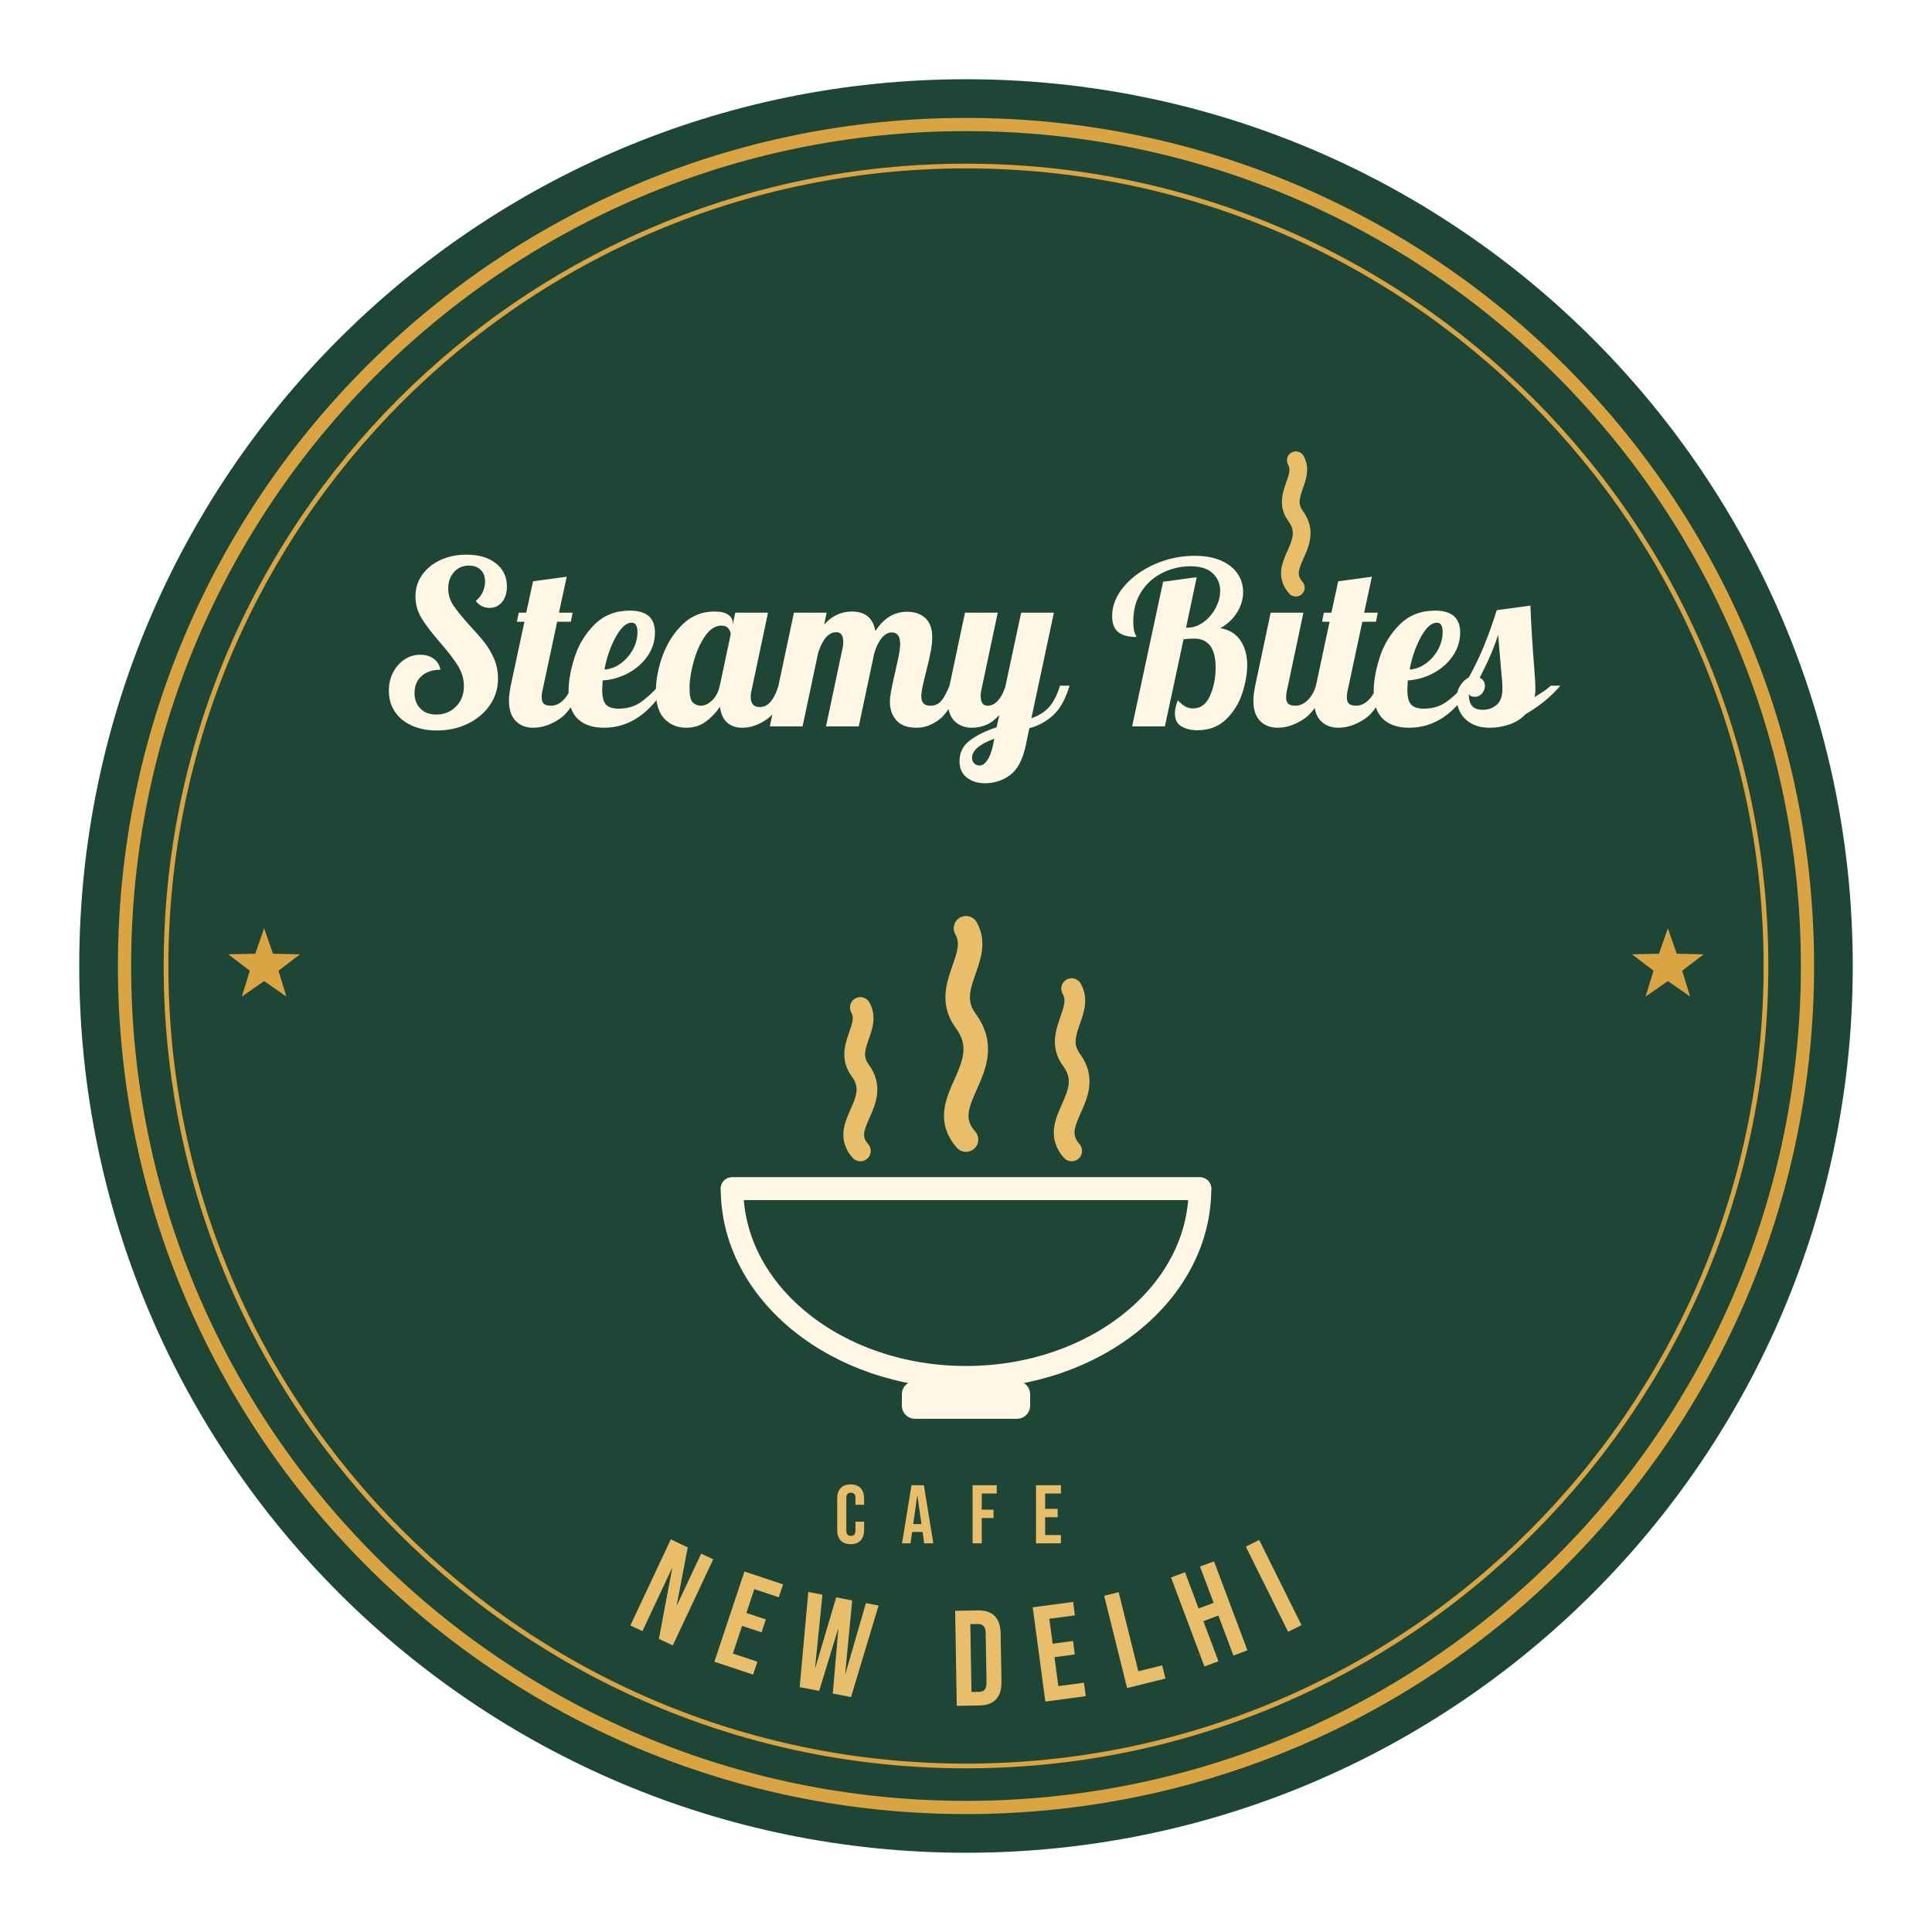
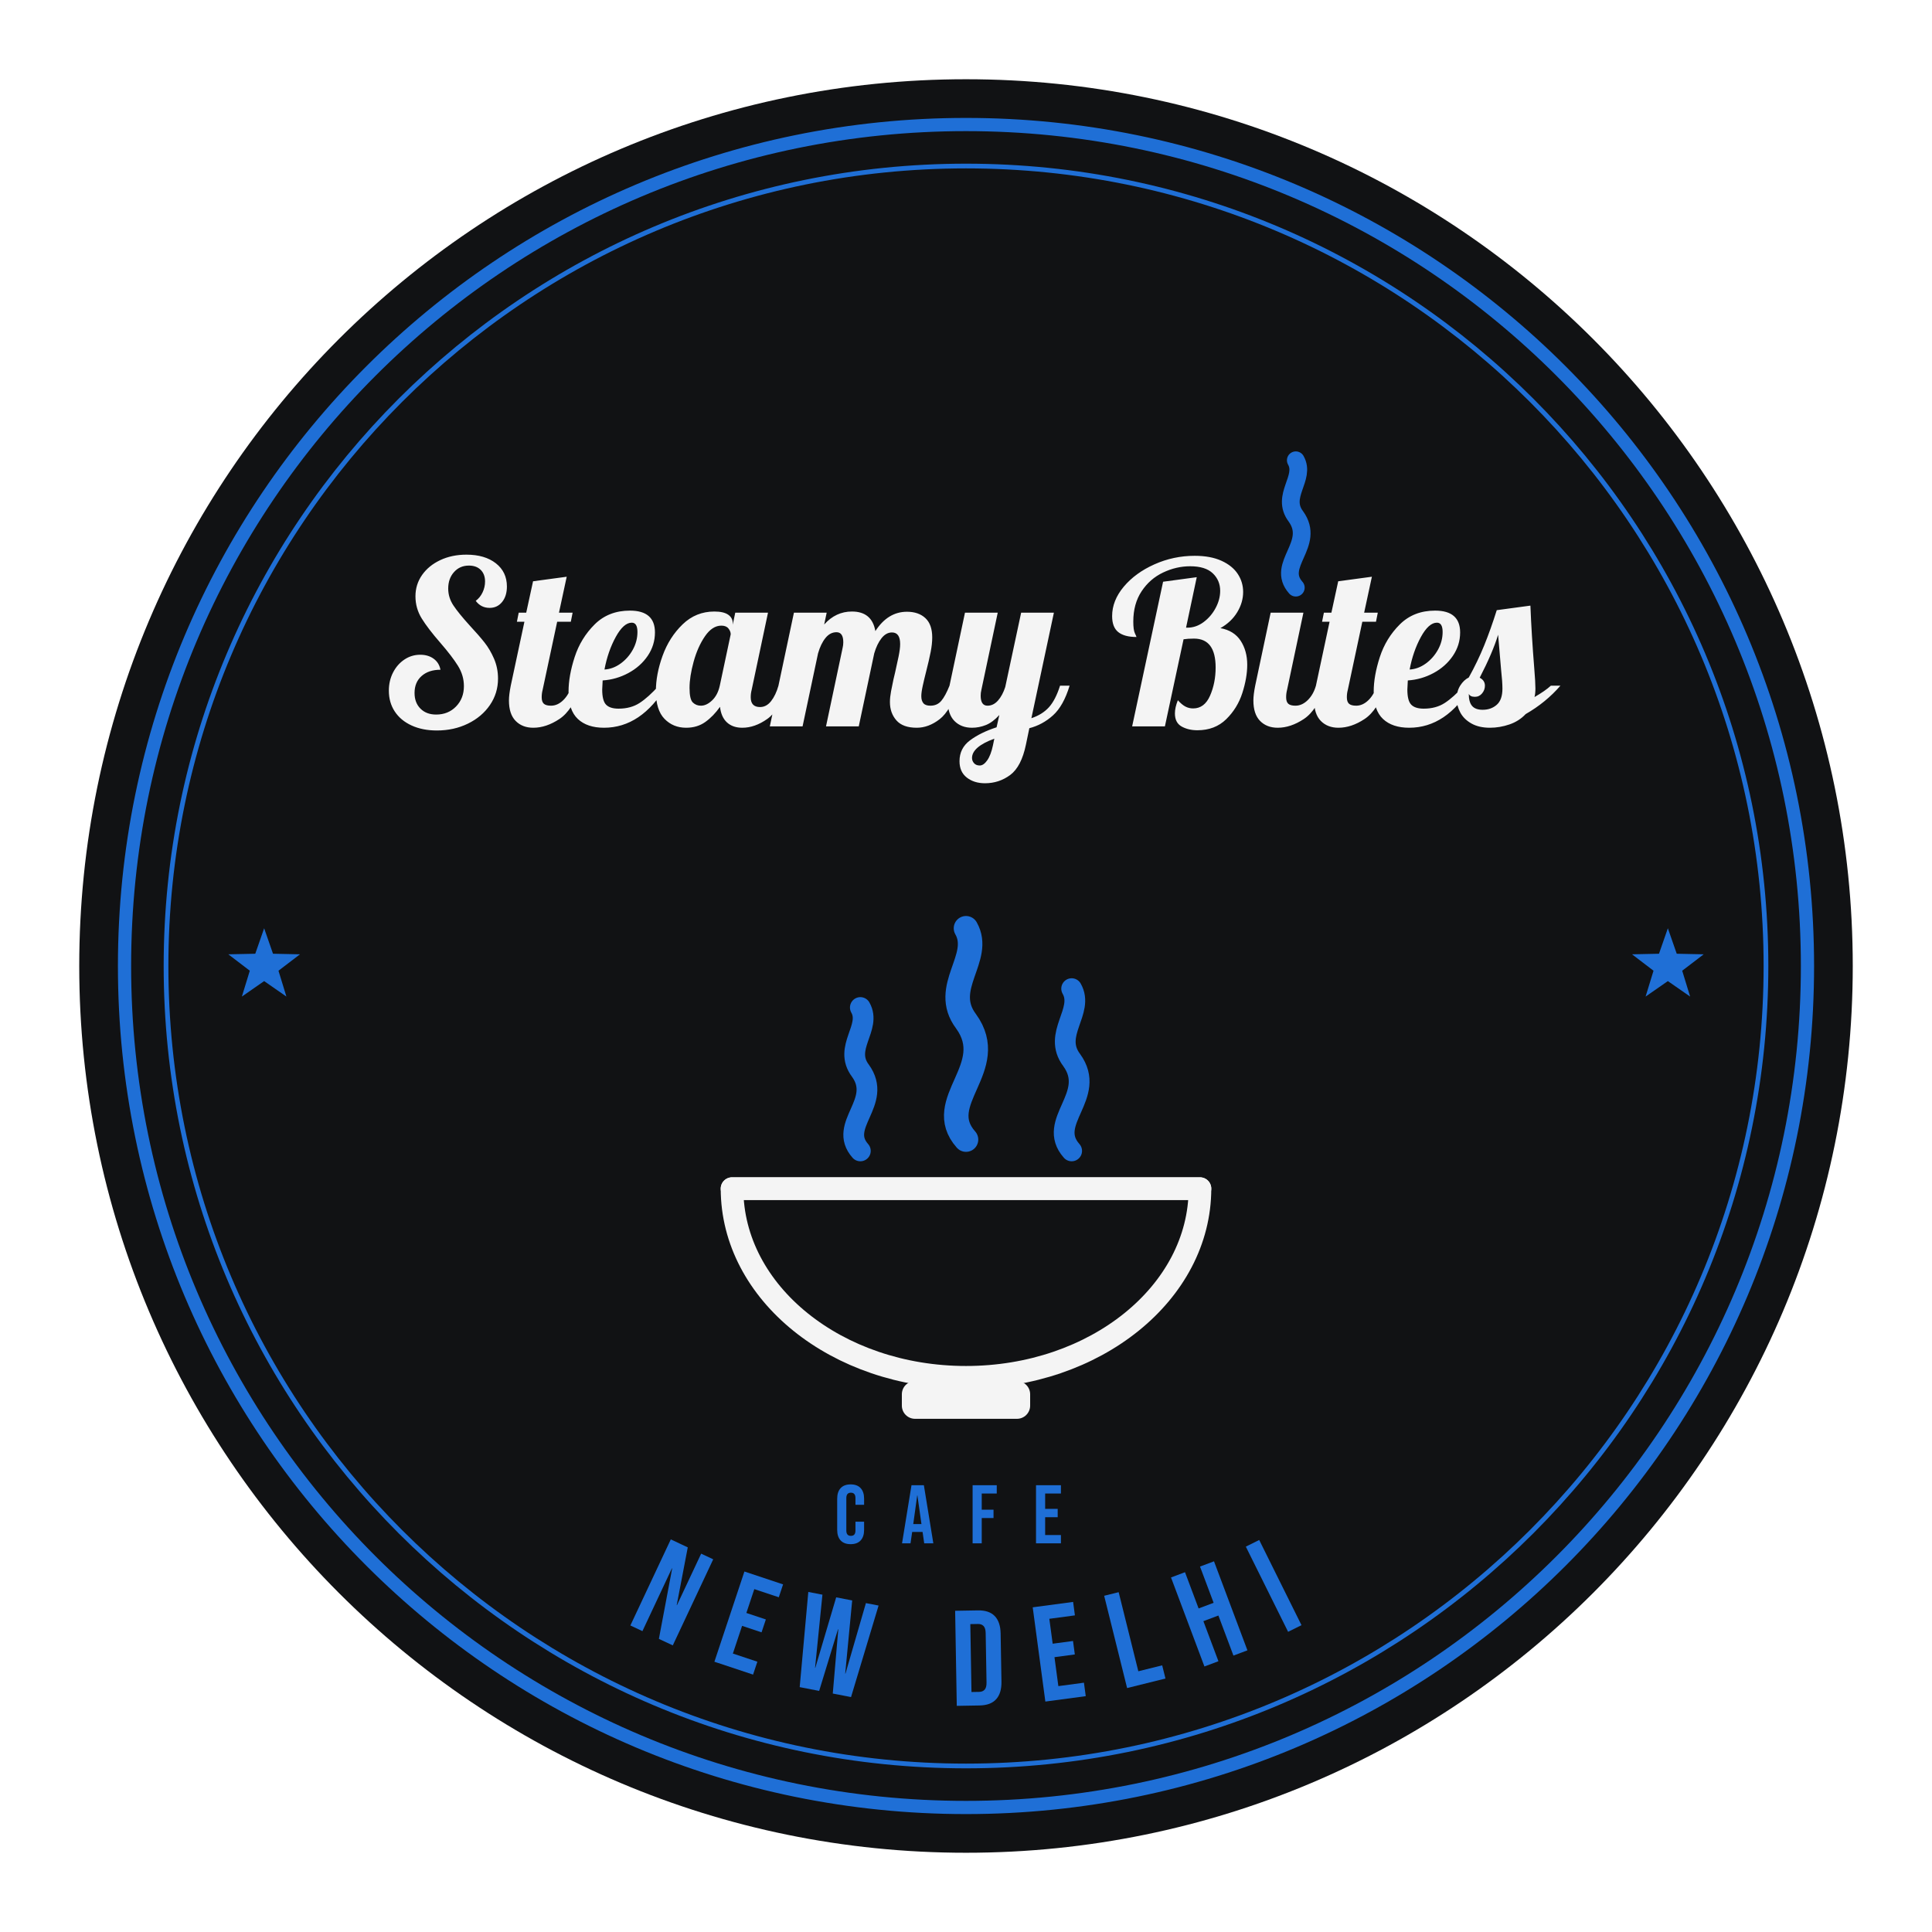
<svg xmlns="http://www.w3.org/2000/svg" viewBox="0 0 1024 1024" width="1024" height="1024">
-   <circle cx="512" cy="512" r="470" fill="#1E4636" />
-   <circle cx="512" cy="512" r="446" fill="none" stroke="#D9A441" stroke-width="7" />
-   <circle cx="512" cy="512" r="424" fill="none" stroke="#D9A441" stroke-width="2.5" />
-   <path d="M231.54 387.17Q223.94 387.17 218.15 384.52Q212.37 381.87 209.23 377.10Q206.10 372.34 206.10 366.07L206.10 366.07Q206.10 360.77 208.33 356.43Q210.56 352.09 214.36 349.56Q218.15 347.03 222.73 347.03L222.73 347.03Q226.95 347.03 229.85 349.14Q232.74 351.25 233.46 354.98L233.46 354.98Q227.20 354.98 223.46 358.30Q219.72 361.61 219.72 367.28L219.72 367.28Q219.72 372.46 222.86 375.60Q225.99 378.73 231.17 378.73L231.17 378.73Q237.56 378.73 241.72 374.45Q245.88 370.17 245.88 363.66L245.88 363.66Q245.88 358.00 242.75 352.93Q239.61 347.87 233.34 340.64L233.34 340.64Q226.83 333.16 223.52 327.80Q220.20 322.43 220.20 316.04L220.20 316.04Q220.20 309.78 223.70 304.77Q227.20 299.77 233.34 296.88Q239.49 293.98 247.21 293.98L247.21 293.98Q256.97 293.98 262.82 298.56Q268.67 303.15 268.67 310.86L268.67 310.86Q268.67 315.92 266.13 319.06Q263.60 322.19 259.50 322.19L259.50 322.19Q254.92 322.19 252.15 318.46L252.15 318.46Q254.44 316.77 255.77 313.99Q257.09 311.22 257.09 308.21L257.09 308.21Q257.09 304.35 254.80 302.06Q252.51 299.77 248.53 299.77L248.53 299.77Q243.71 299.77 240.64 303.21Q237.56 306.64 237.56 311.95L237.56 311.95Q237.56 316.77 240.34 320.93Q243.11 325.09 249.02 331.60L249.02 331.60Q253.84 336.78 256.79 340.52Q259.74 344.25 261.85 349.14Q263.96 354.02 263.96 359.68L263.96 359.68Q263.96 367.40 259.68 373.67Q255.40 379.94 247.99 383.55Q240.58 387.17 231.54 387.17L231.54 387.17ZM282.65 385.72Q276.86 385.72 273.31 382.11Q269.75 378.49 269.75 371.26L269.75 371.26Q269.75 368.24 270.71 363.42L270.71 363.42L277.95 329.55L273.97 329.55L274.93 324.72L278.91 324.72L282.53 308.09L300.37 305.68L296.27 324.72L303.50 324.72L302.54 329.55L295.31 329.55L287.59 365.71Q287.11 367.52 287.11 369.57L287.11 369.57Q287.11 371.98 288.26 373.01Q289.40 374.03 292.05 374.03L292.05 374.03Q295.55 374.03 298.56 371.08Q301.58 368.12 302.90 363.42L302.90 363.42L307.97 363.42Q303.50 376.44 296.51 381.08Q289.52 385.72 282.65 385.72L282.65 385.72ZM320.14 385.72Q311.22 385.72 306.28 381.08Q301.34 376.44 301.34 366.56L301.34 366.56Q301.34 358.24 304.59 348.23Q307.84 338.23 315.20 330.93Q322.55 323.64 333.88 323.64L333.88 323.64Q347.14 323.64 347.14 335.21L347.14 335.21Q347.14 341.96 343.29 347.63Q339.43 353.29 333.04 356.73Q326.65 360.17 319.42 360.65L319.42 360.65Q319.18 364.27 319.18 365.47L319.18 365.47Q319.18 371.38 321.23 373.49Q323.28 375.60 327.86 375.60L327.86 375.60Q334.37 375.60 339.01 372.58Q343.65 369.57 349.19 363.42L349.19 363.42L353.29 363.42Q339.91 385.72 320.14 385.72L320.14 385.72ZM320.38 354.86Q324.84 354.62 328.88 351.73Q332.92 348.83 335.39 344.37Q337.86 339.91 337.86 334.97L337.86 334.97Q337.86 330.03 334.85 330.03L334.85 330.03Q330.51 330.03 326.35 337.62Q322.19 345.22 320.38 354.86L320.38 354.86ZM363.66 385.72Q356.79 385.72 352.21 381.02Q347.63 376.32 347.63 366.31L347.63 366.31Q347.63 357.39 351.18 347.57Q354.74 337.74 361.79 330.93Q368.84 324.12 378.61 324.12L378.61 324.12Q383.55 324.12 385.96 325.81Q388.37 327.50 388.37 330.27L388.37 330.27L388.37 331.11L389.70 324.72L407.06 324.72L398.38 365.71Q397.90 367.52 397.90 369.57L397.90 369.57Q397.90 374.75 402.84 374.75L402.84 374.75Q406.22 374.75 408.69 371.62Q411.16 368.48 412.60 363.42L412.60 363.42L417.67 363.42Q413.21 376.44 406.64 381.08Q400.07 385.72 393.44 385.72L393.44 385.72Q388.37 385.72 385.30 382.89Q382.23 380.06 381.62 374.63L381.62 374.63Q378.13 379.58 373.85 382.65Q369.57 385.72 363.66 385.72L363.66 385.72ZM371.50 374.03Q374.51 374.03 377.46 371.20Q380.42 368.36 381.50 363.42L381.50 363.42L387.29 336.18Q387.29 334.61 386.08 333.10Q384.88 331.60 382.35 331.60L382.35 331.60Q377.52 331.60 373.67 337.20Q369.81 342.81 367.64 350.70Q365.47 358.60 365.47 364.63L365.47 364.63Q365.47 370.65 367.22 372.34Q368.96 374.03 371.50 374.03L371.50 374.03ZM485.90 385.72Q478.55 385.72 475.11 381.81Q471.68 377.89 471.68 372.10L471.68 372.10Q471.68 369.57 472.28 366.37Q472.88 363.18 473.54 360.17Q474.21 357.15 474.45 356.31L474.45 356.31Q475.41 352.09 476.26 347.99Q477.10 343.89 477.10 341.36L477.10 341.36Q477.10 335.21 472.76 335.21L472.76 335.21Q469.63 335.21 467.21 338.29Q464.80 341.36 463.36 346.30L463.36 346.30L455.16 385L437.80 385L446.60 343.41Q446.96 341.96 446.96 340.40L446.96 340.40Q446.96 335.09 443.35 335.09L443.35 335.09Q439.97 335.09 437.50 338.17Q435.03 341.24 433.58 346.30L433.58 346.30L425.38 385L408.02 385L420.80 324.72L438.16 324.72L436.84 330.99Q442.98 324.12 451.54 324.12L451.54 324.12Q462.15 324.12 463.96 334.49L463.96 334.49Q470.59 324.24 480.72 324.24L480.72 324.24Q486.86 324.24 490.48 327.62Q494.10 330.99 494.10 337.86L494.10 337.86Q494.10 341.36 493.25 345.64Q492.41 349.92 490.84 356.07L490.84 356.07Q489.88 359.80 489.10 363.36Q488.31 366.92 488.31 368.97L488.31 368.97Q488.31 371.38 489.40 372.70Q490.48 374.03 493.13 374.03L493.13 374.03Q496.75 374.03 498.92 371.44Q501.09 368.85 503.26 363.42L503.26 363.42L508.32 363.42Q503.86 376.68 498.02 381.20Q492.17 385.72 485.90 385.72L485.90 385.72ZM522.07 415.14Q516.28 415.14 512.42 412.12Q508.56 409.11 508.56 403.44L508.56 403.44Q508.56 396.57 514.11 392.41Q519.66 388.25 528.21 385.48L528.21 385.48L529.66 378.97Q526.16 382.83 522.55 384.28Q518.93 385.72 515.19 385.72L515.19 385.72Q509.41 385.72 505.85 382.11Q502.30 378.49 502.30 371.26L502.30 371.26Q502.30 368.24 503.26 363.42L503.26 363.42L511.46 324.72L528.82 324.72L520.14 365.71Q519.78 367.16 519.78 368.73L519.78 368.73Q519.78 374.03 523.39 374.03L523.39 374.03Q526.53 374.03 528.94 371.32Q531.35 368.60 532.80 364.14L532.80 364.14L541.23 324.72L558.59 324.72L546.66 380.66Q552.45 378.73 555.94 374.87Q559.44 371.02 561.85 363.42L561.85 363.42L566.91 363.42Q563.66 374.15 558.11 379.15Q552.57 384.16 545.57 385.96L545.57 385.96L543.77 394.64Q541.35 406.34 535.45 410.74Q529.54 415.14 522.07 415.14L522.07 415.14ZM519.29 405.73Q521.34 405.73 523.27 402.96Q525.20 400.19 526.29 395.01L526.29 395.01L527.01 391.51Q515.19 395.85 515.19 401.76L515.19 401.76Q515.19 403.32 516.28 404.53Q517.36 405.73 519.29 405.73L519.29 405.73ZM634.66 387.05Q629.84 387.05 626.28 385.06Q622.73 383.07 622.73 378.13L622.73 378.13Q622.73 374.99 624.29 371.14L624.29 371.14Q626.46 373.55 628.33 374.51Q630.20 375.48 632.37 375.48L632.37 375.48Q638.40 375.48 641.35 368.73Q644.31 361.97 644.31 353.78L644.31 353.78Q644.31 338.47 632.85 338.47L632.85 338.47Q629.60 338.47 627.31 338.83L627.31 338.83L617.42 385L600.06 385L616.46 308.33L634.30 305.92L628.63 332.68L629.36 332.68Q633.94 332.68 637.92 329.73Q641.90 326.77 644.31 322.25Q646.72 317.73 646.72 313.15L646.72 313.15Q646.72 307.61 642.80 303.87Q638.88 300.13 630.80 300.13L630.80 300.13Q623.45 300.13 616.46 303.45Q609.47 306.76 605.07 313.39Q600.67 320.02 600.67 329.43L600.67 329.43Q600.67 333.89 601.51 335.63Q602.35 337.38 602.35 337.62L602.35 337.62Q595.96 337.62 592.71 335.03Q589.45 332.44 589.45 326.53L589.45 326.53Q589.45 318.33 595.60 310.98Q601.75 303.63 611.88 299.11Q622.00 294.59 633.22 294.59L633.22 294.59Q641.65 294.59 647.44 297.24Q653.23 299.89 656.06 304.23Q658.89 308.57 658.89 313.75L658.89 313.75Q658.89 319.30 655.76 324.48Q652.62 329.67 646.84 332.92L646.84 332.92Q654.07 334.25 657.57 339.61Q661.06 344.98 661.06 352.33L661.06 352.33Q661.06 359.20 658.47 367.28Q655.88 375.36 649.91 381.20Q643.94 387.05 634.66 387.05L634.66 387.05ZM677.22 385.72Q671.43 385.72 667.87 382.11Q664.32 378.49 664.32 371.26L664.32 371.26Q664.32 368.24 665.28 363.42L665.28 363.42L673.48 324.72L690.84 324.72L682.16 365.71Q681.68 367.52 681.68 369.57L681.68 369.57Q681.68 371.98 682.82 373.01Q683.97 374.03 686.62 374.03L686.62 374.03Q690.12 374.03 693.13 371.08Q696.14 368.12 697.47 363.42L697.47 363.42L702.53 363.42Q698.07 376.44 691.08 381.08Q684.09 385.72 677.22 385.72L677.22 385.72ZM709.40 385.72Q703.62 385.72 700.06 382.11Q696.51 378.49 696.51 371.26L696.51 371.26Q696.51 368.24 697.47 363.42L697.47 363.42L704.70 329.55L700.72 329.55L701.69 324.72L705.67 324.72L709.28 308.09L727.13 305.68L723.03 324.72L730.26 324.72L729.30 329.55L722.06 329.55L714.35 365.71Q713.86 367.52 713.86 369.57L713.86 369.57Q713.86 371.98 715.01 373.01Q716.16 374.03 718.81 374.03L718.81 374.03Q722.30 374.03 725.32 371.08Q728.33 368.12 729.66 363.42L729.66 363.42L734.72 363.42Q730.26 376.44 723.27 381.08Q716.28 385.72 709.40 385.72L709.40 385.72ZM746.90 385.72Q737.98 385.72 733.03 381.08Q728.09 376.44 728.09 366.56L728.09 366.56Q728.09 358.24 731.34 348.23Q734.60 338.23 741.95 330.93Q749.31 323.64 760.64 323.64L760.64 323.64Q773.90 323.64 773.90 335.21L773.90 335.21Q773.90 341.96 770.04 347.63Q766.18 353.29 759.80 356.73Q753.41 360.17 746.17 360.65L746.17 360.65Q745.93 364.27 745.93 365.47L745.93 365.47Q745.93 371.38 747.98 373.49Q750.03 375.60 754.61 375.60L754.61 375.60Q761.12 375.60 765.76 372.58Q770.40 369.57 775.95 363.42L775.95 363.42L780.05 363.42Q766.67 385.72 746.90 385.72L746.90 385.72ZM747.14 354.86Q751.60 354.62 755.64 351.73Q759.67 348.83 762.15 344.37Q764.62 339.91 764.62 334.97L764.62 334.97Q764.62 330.03 761.60 330.03L761.60 330.03Q757.26 330.03 753.10 337.62Q748.95 345.22 747.14 354.86L747.14 354.86ZM789.69 385.72Q783.91 385.72 779.93 383.49Q775.95 381.26 774.02 377.71Q772.09 374.15 772.09 370.29L772.09 370.29Q772.09 366.31 773.96 363.36Q775.83 360.41 778.48 359.08L778.48 359.08Q783.18 350.64 786.68 342.02Q790.17 333.40 793.31 323.40L793.31 323.40L811.15 320.99Q811.75 336.42 813.20 354.38L813.20 354.38Q813.80 361.61 813.80 364.87L813.80 364.87Q813.80 367.64 813.32 369.45L813.32 369.45Q818.99 366.19 822.00 363.42L822.00 363.42L827.06 363.42Q819.35 372.34 808.62 378.49L808.62 378.49Q805.12 382.23 800.00 383.98Q794.88 385.72 789.69 385.72L789.69 385.72ZM785.83 376.20Q790.29 376.20 793.31 373.55Q796.32 370.90 796.32 364.99L796.32 364.99Q796.32 361.37 795.60 354.86L795.60 354.86Q794.39 341.12 794.03 336.42L794.03 336.42Q791.14 345.94 784.27 359.20L784.27 359.20Q787.04 360.65 787.04 363.42L787.04 363.42Q787.04 365.71 785.53 367.52Q784.03 369.33 781.74 369.33L781.74 369.33Q779.20 369.33 778.48 367.76L778.48 367.76Q778.48 372.10 780.23 374.15Q781.98 376.20 785.83 376.20L785.83 376.20Z" fill="#FFF6E3" />
-   <path d="M 686.801 311.463 c -10.801 -12.152, 10.801 -22.953, 0 -37.805 c -8.101 -10.801, 5.401 -20.253, 0 -29.704" fill="none" stroke="#E8BE6B" stroke-width="9.403" stroke-linecap="round" />
-   <polygon points="140.0,492.0 144.7,505.5 159.0,505.8 147.6,514.5 151.8,528.2 140.0,520.0 128.2,528.2 132.4,514.5 121.0,505.8 135.3,505.5" fill="#D9A441" />
-   <polygon points="884.0,492.0 888.7,505.5 903.0,505.8 891.6,514.5 895.8,528.2 884.0,520.0 872.2,528.2 876.4,514.5 865.0,505.8 879.3,505.5" fill="#D9A441" />
-   <path d="M 512 604 c -17.92 -20.16, 17.92 -38.08, 0 -62.72 c -13.44 -17.92, 8.96 -33.6, 0 -49.28" fill="none" stroke="#E8BE6B" stroke-width="13" stroke-linecap="round" />
-   <path d="M 456 610 c -12.16 -13.68, 12.16 -25.84, 0 -42.56 c -9.12 -12.16, 6.08 -22.8, 0 -33.44" fill="none" stroke="#E8BE6B" stroke-width="11" stroke-linecap="round" />
-   <path d="M 568 610 c -13.76 -15.48, 13.76 -29.24, 0 -48.16 c -10.32 -13.76, 6.88 -25.8, 0 -37.84" fill="none" stroke="#E8BE6B" stroke-width="11" stroke-linecap="round" />
-   <path d="M 388 630 A 124 100 0 0 0 636 630 Z" fill="#1E4636" stroke="#FFF6E3" stroke-width="12" stroke-linejoin="round" />
-   <line x1="388" y1="630" x2="636" y2="630" stroke="#FFF6E3" stroke-width="12" stroke-linecap="round" />
-   <rect x="478" y="732" width="68" height="20" rx="7" fill="#FFF6E3" />
-   <path d="M450.86 818.44Q447.39 818.44 445.56 816.46Q443.73 814.48 443.73 810.87L443.73 810.87L443.73 794.33Q443.73 790.72 445.56 788.74Q447.39 786.76 450.86 786.76L450.86 786.76Q454.34 786.76 456.16 788.74Q457.99 790.72 457.99 794.33L457.99 794.33L457.99 797.58L453.41 797.58L453.41 794.02Q453.41 791.16 450.99 791.16L450.99 791.16Q448.57 791.16 448.57 794.02L448.57 794.02L448.57 811.22Q448.57 814.04 450.99 814.04L450.99 814.04Q453.41 814.04 453.41 811.22L453.41 811.22L453.41 806.52L457.99 806.52L457.99 810.87Q457.99 814.48 456.16 816.46Q454.34 818.44 450.86 818.44L450.86 818.44ZM478.10 818L483.11 787.20L489.67 787.20L494.69 818L489.85 818L488.97 811.88L488.97 811.97L483.47 811.97L482.59 818L478.10 818ZM484.04 807.79L488.39 807.79L486.24 792.57L486.15 792.57L484.04 807.79ZM515.50 818L515.50 787.20L528.30 787.20L528.30 791.60L520.34 791.60L520.34 800.18L526.59 800.18L526.59 804.58L520.34 804.58L520.34 818L515.50 818ZM549.11 818L549.11 787.20L562.31 787.20L562.31 791.60L553.95 791.60L553.95 799.74L560.60 799.74L560.60 804.14L553.95 804.14L553.95 813.60L562.31 813.60L562.31 818L549.11 818Z" fill="#E8BE6B" />
+   <circle cx="512" cy="512" r="470" fill="#111214" />
+   <circle cx="512" cy="512" r="446" fill="none" stroke="#1F6FD6" stroke-width="7" />
+   <circle cx="512" cy="512" r="424" fill="none" stroke="#1F6FD6" stroke-width="2.5" />
+   <path d="M231.54 387.17Q223.94 387.17 218.15 384.52Q212.37 381.87 209.23 377.10Q206.10 372.34 206.10 366.07L206.10 366.07Q206.10 360.77 208.33 356.43Q210.56 352.09 214.36 349.56Q218.15 347.03 222.73 347.03L222.73 347.03Q226.95 347.03 229.85 349.14Q232.74 351.25 233.46 354.98L233.46 354.98Q227.20 354.98 223.46 358.30Q219.72 361.61 219.72 367.28L219.72 367.28Q219.72 372.46 222.86 375.60Q225.99 378.73 231.17 378.73L231.17 378.73Q237.56 378.73 241.72 374.45Q245.88 370.17 245.88 363.66L245.88 363.66Q245.88 358.00 242.75 352.93Q239.61 347.87 233.34 340.64L233.34 340.64Q226.83 333.16 223.52 327.80Q220.20 322.43 220.20 316.04L220.20 316.04Q220.20 309.78 223.70 304.77Q227.20 299.77 233.34 296.88Q239.49 293.98 247.21 293.98L247.21 293.98Q256.97 293.98 262.82 298.56Q268.67 303.15 268.67 310.86L268.67 310.86Q268.67 315.92 266.13 319.06Q263.60 322.19 259.50 322.19L259.50 322.19Q254.92 322.19 252.15 318.46L252.15 318.46Q254.44 316.77 255.77 313.99Q257.09 311.22 257.09 308.21L257.09 308.21Q257.09 304.35 254.80 302.06Q252.51 299.77 248.53 299.77L248.53 299.77Q243.71 299.77 240.64 303.21Q237.56 306.64 237.56 311.95L237.56 311.95Q237.56 316.77 240.34 320.93Q243.11 325.09 249.02 331.60L249.02 331.60Q253.84 336.78 256.79 340.52Q259.74 344.25 261.85 349.14Q263.96 354.02 263.96 359.68L263.96 359.68Q263.96 367.40 259.68 373.67Q255.40 379.94 247.99 383.55Q240.58 387.17 231.54 387.17L231.54 387.17ZM282.65 385.72Q276.86 385.72 273.31 382.11Q269.75 378.49 269.75 371.26L269.75 371.26Q269.75 368.24 270.71 363.42L270.71 363.42L277.95 329.55L273.97 329.55L274.93 324.72L278.91 324.72L282.53 308.09L300.37 305.68L296.27 324.72L303.50 324.72L302.54 329.55L295.31 329.55L287.59 365.71Q287.11 367.52 287.11 369.57L287.11 369.57Q287.11 371.98 288.26 373.01Q289.40 374.03 292.05 374.03L292.05 374.03Q295.55 374.03 298.56 371.08Q301.58 368.12 302.90 363.42L302.90 363.42L307.97 363.42Q303.50 376.44 296.51 381.08Q289.52 385.72 282.65 385.72L282.65 385.72ZM320.14 385.72Q311.22 385.72 306.28 381.08Q301.34 376.44 301.34 366.56L301.34 366.56Q301.34 358.24 304.59 348.23Q307.84 338.23 315.20 330.93Q322.55 323.64 333.88 323.64L333.88 323.64Q347.14 323.64 347.14 335.21L347.14 335.21Q347.14 341.96 343.29 347.63Q339.43 353.29 333.04 356.73Q326.65 360.17 319.42 360.65L319.42 360.65Q319.18 364.27 319.18 365.47L319.18 365.47Q319.18 371.38 321.23 373.49Q323.28 375.60 327.86 375.60L327.86 375.60Q334.37 375.60 339.01 372.58Q343.65 369.57 349.19 363.42L349.19 363.42L353.29 363.42Q339.91 385.72 320.14 385.72L320.14 385.72ZM320.38 354.86Q324.84 354.62 328.88 351.73Q332.92 348.83 335.39 344.37Q337.86 339.91 337.86 334.97L337.86 334.97Q337.86 330.03 334.85 330.03L334.85 330.03Q330.51 330.03 326.35 337.62Q322.19 345.22 320.38 354.86L320.38 354.86ZM363.66 385.72Q356.79 385.72 352.21 381.02Q347.63 376.32 347.63 366.31L347.63 366.31Q347.63 357.39 351.18 347.57Q354.74 337.74 361.79 330.93Q368.84 324.12 378.61 324.12L378.61 324.12Q383.55 324.12 385.96 325.81Q388.37 327.50 388.37 330.27L388.37 330.27L388.37 331.11L389.70 324.72L407.06 324.72L398.38 365.71Q397.90 367.52 397.90 369.57L397.90 369.57Q397.90 374.75 402.84 374.75L402.84 374.75Q406.22 374.75 408.69 371.62Q411.16 368.48 412.60 363.42L412.60 363.42L417.67 363.42Q413.21 376.44 406.64 381.08Q400.07 385.72 393.44 385.72L393.44 385.72Q388.37 385.72 385.30 382.89Q382.23 380.06 381.62 374.63L381.62 374.63Q378.13 379.58 373.85 382.65Q369.57 385.72 363.66 385.72L363.66 385.72ZM371.50 374.03Q374.51 374.03 377.46 371.20Q380.42 368.36 381.50 363.42L381.50 363.42L387.29 336.18Q387.29 334.61 386.08 333.10Q384.88 331.60 382.35 331.60L382.35 331.60Q377.52 331.60 373.67 337.20Q369.81 342.81 367.64 350.70Q365.47 358.60 365.47 364.63L365.47 364.63Q365.47 370.65 367.22 372.34Q368.96 374.03 371.50 374.03L371.50 374.03ZM485.90 385.72Q478.55 385.72 475.11 381.81Q471.68 377.89 471.68 372.10L471.68 372.10Q471.68 369.57 472.28 366.37Q472.88 363.18 473.54 360.17Q474.21 357.15 474.45 356.31L474.45 356.31Q475.41 352.09 476.26 347.99Q477.10 343.89 477.10 341.36L477.10 341.36Q477.10 335.21 472.76 335.21L472.76 335.21Q469.63 335.21 467.21 338.29Q464.80 341.36 463.36 346.30L463.36 346.30L455.16 385L437.80 385L446.60 343.41Q446.96 341.96 446.96 340.40L446.96 340.40Q446.96 335.09 443.35 335.09L443.35 335.09Q439.97 335.09 437.50 338.17Q435.03 341.24 433.58 346.30L433.58 346.30L425.38 385L408.02 385L420.80 324.72L438.16 324.72L436.84 330.99Q442.98 324.12 451.54 324.12L451.54 324.12Q462.15 324.12 463.96 334.49L463.96 334.49Q470.59 324.24 480.72 324.24L480.72 324.24Q486.86 324.24 490.48 327.62Q494.10 330.99 494.10 337.86L494.10 337.86Q494.10 341.36 493.25 345.64Q492.41 349.92 490.84 356.07L490.84 356.07Q489.88 359.80 489.10 363.36Q488.31 366.92 488.31 368.97L488.31 368.97Q488.31 371.38 489.40 372.70Q490.48 374.03 493.13 374.03L493.13 374.03Q496.75 374.03 498.92 371.44Q501.09 368.85 503.26 363.42L503.26 363.42L508.32 363.42Q503.86 376.68 498.02 381.20Q492.17 385.72 485.90 385.72L485.90 385.72ZM522.07 415.14Q516.28 415.14 512.42 412.12Q508.56 409.11 508.56 403.44L508.56 403.44Q508.56 396.57 514.11 392.41Q519.66 388.25 528.21 385.48L528.21 385.48L529.66 378.97Q526.16 382.83 522.55 384.28Q518.93 385.72 515.19 385.72L515.19 385.72Q509.41 385.72 505.85 382.11Q502.30 378.49 502.30 371.26L502.30 371.26Q502.30 368.24 503.26 363.42L503.26 363.42L511.46 324.72L528.82 324.72L520.14 365.71Q519.78 367.16 519.78 368.73L519.78 368.73Q519.78 374.03 523.39 374.03L523.39 374.03Q526.53 374.03 528.94 371.32Q531.35 368.60 532.80 364.14L532.80 364.14L541.23 324.72L558.59 324.72L546.66 380.66Q552.45 378.73 555.94 374.87Q559.44 371.02 561.85 363.42L561.85 363.42L566.91 363.42Q563.66 374.15 558.11 379.15Q552.57 384.16 545.57 385.96L545.57 385.96L543.77 394.64Q541.35 406.34 535.45 410.74Q529.54 415.14 522.07 415.14L522.07 415.14ZM519.29 405.73Q521.34 405.73 523.27 402.96Q525.20 400.19 526.29 395.01L526.29 395.01L527.01 391.51Q515.19 395.85 515.19 401.76L515.19 401.76Q515.19 403.32 516.28 404.53Q517.36 405.73 519.29 405.73L519.29 405.73ZM634.66 387.05Q629.84 387.05 626.28 385.06Q622.73 383.07 622.73 378.13L622.73 378.13Q622.73 374.99 624.29 371.14L624.29 371.14Q626.46 373.55 628.33 374.51Q630.20 375.48 632.37 375.48L632.37 375.48Q638.40 375.48 641.35 368.73Q644.31 361.97 644.31 353.78L644.31 353.78Q644.31 338.47 632.85 338.47L632.85 338.47Q629.60 338.47 627.31 338.83L627.31 338.83L617.42 385L600.06 385L616.46 308.33L634.30 305.92L628.63 332.68L629.36 332.68Q633.94 332.68 637.92 329.73Q641.90 326.77 644.31 322.25Q646.72 317.73 646.72 313.15L646.72 313.15Q646.72 307.61 642.80 303.87Q638.88 300.13 630.80 300.13L630.80 300.13Q623.45 300.13 616.46 303.45Q609.47 306.76 605.07 313.39Q600.67 320.02 600.67 329.43L600.67 329.43Q600.67 333.89 601.51 335.63Q602.35 337.38 602.35 337.62L602.35 337.62Q595.96 337.62 592.71 335.03Q589.45 332.44 589.45 326.53L589.45 326.53Q589.45 318.33 595.60 310.98Q601.75 303.63 611.88 299.11Q622.00 294.59 633.22 294.59L633.22 294.59Q641.65 294.59 647.44 297.24Q653.23 299.89 656.06 304.23Q658.89 308.57 658.89 313.75L658.89 313.75Q658.89 319.30 655.76 324.48Q652.62 329.67 646.84 332.92L646.84 332.92Q654.07 334.25 657.57 339.61Q661.06 344.98 661.06 352.33L661.06 352.33Q661.06 359.20 658.47 367.28Q655.88 375.36 649.91 381.20Q643.94 387.05 634.66 387.05L634.66 387.05ZM677.22 385.72Q671.43 385.72 667.87 382.11Q664.32 378.49 664.32 371.26L664.32 371.26Q664.32 368.24 665.28 363.42L665.28 363.42L673.48 324.72L690.84 324.72L682.16 365.71Q681.68 367.52 681.68 369.57L681.68 369.57Q681.68 371.98 682.82 373.01Q683.97 374.03 686.62 374.03L686.62 374.03Q690.12 374.03 693.13 371.08Q696.14 368.12 697.47 363.42L697.47 363.42L702.53 363.42Q698.07 376.44 691.08 381.08Q684.09 385.72 677.22 385.72L677.22 385.72ZM709.40 385.72Q703.62 385.72 700.06 382.11Q696.51 378.49 696.51 371.26L696.51 371.26Q696.51 368.24 697.47 363.42L697.47 363.42L704.70 329.55L700.72 329.55L701.69 324.72L705.67 324.72L709.28 308.09L727.13 305.68L723.03 324.72L730.26 324.72L729.30 329.55L722.06 329.55L714.35 365.71Q713.86 367.52 713.86 369.57L713.86 369.57Q713.86 371.98 715.01 373.01Q716.16 374.03 718.81 374.03L718.81 374.03Q722.30 374.03 725.32 371.08Q728.33 368.12 729.66 363.42L729.66 363.42L734.72 363.42Q730.26 376.44 723.27 381.08Q716.28 385.72 709.40 385.72L709.40 385.72ZM746.90 385.72Q737.98 385.72 733.03 381.08Q728.09 376.44 728.09 366.56L728.09 366.56Q728.09 358.24 731.34 348.23Q734.60 338.23 741.95 330.93Q749.31 323.64 760.64 323.64L760.64 323.64Q773.90 323.64 773.90 335.21L773.90 335.21Q773.90 341.96 770.04 347.63Q766.18 353.29 759.80 356.73Q753.41 360.17 746.17 360.65L746.17 360.65Q745.93 364.27 745.93 365.47L745.93 365.47Q745.93 371.38 747.98 373.49Q750.03 375.60 754.61 375.60L754.61 375.60Q761.12 375.60 765.76 372.58Q770.40 369.57 775.95 363.42L775.95 363.42L780.05 363.42Q766.67 385.72 746.90 385.72L746.90 385.72ZM747.14 354.86Q751.60 354.62 755.64 351.73Q759.67 348.83 762.15 344.37Q764.62 339.91 764.62 334.97L764.62 334.97Q764.62 330.03 761.60 330.03L761.60 330.03Q757.26 330.03 753.10 337.62Q748.95 345.22 747.14 354.86L747.14 354.86ZM789.69 385.72Q783.91 385.72 779.93 383.49Q775.95 381.26 774.02 377.71Q772.09 374.15 772.09 370.29L772.09 370.29Q772.09 366.31 773.96 363.36Q775.83 360.41 778.48 359.08L778.48 359.08Q783.18 350.64 786.68 342.02Q790.17 333.40 793.31 323.40L793.31 323.40L811.15 320.99Q811.75 336.42 813.20 354.38L813.20 354.38Q813.80 361.61 813.80 364.87L813.80 364.87Q813.80 367.64 813.32 369.45L813.32 369.45Q818.99 366.19 822.00 363.42L822.00 363.42L827.06 363.42Q819.35 372.34 808.62 378.49L808.62 378.49Q805.12 382.23 800.00 383.98Q794.88 385.72 789.69 385.72L789.69 385.72ZM785.83 376.20Q790.29 376.20 793.31 373.55Q796.32 370.90 796.32 364.99L796.32 364.99Q796.32 361.37 795.60 354.86L795.60 354.86Q794.39 341.12 794.03 336.42L794.03 336.42Q791.14 345.94 784.27 359.20L784.27 359.20Q787.04 360.65 787.04 363.42L787.04 363.42Q787.04 365.71 785.53 367.52Q784.03 369.33 781.74 369.33L781.74 369.33Q779.20 369.33 778.48 367.76L778.48 367.76Q778.48 372.10 780.23 374.15Q781.98 376.20 785.83 376.20L785.83 376.20Z" fill="#F4F4F4" />
+   <path d="M 686.801 311.463 c -10.801 -12.152, 10.801 -22.953, 0 -37.805 c -8.101 -10.801, 5.401 -20.253, 0 -29.704" fill="none" stroke="#1F6FD6" stroke-width="9.403" stroke-linecap="round" />
+   <polygon points="140.0,492.0 144.7,505.5 159.0,505.8 147.6,514.5 151.8,528.2 140.0,520.0 128.2,528.2 132.4,514.5 121.0,505.8 135.3,505.5" fill="#1F6FD6" />
+   <polygon points="884.0,492.0 888.7,505.5 903.0,505.8 891.6,514.5 895.8,528.2 884.0,520.0 872.2,528.2 876.4,514.5 865.0,505.8 879.3,505.5" fill="#1F6FD6" />
+   <path d="M 512 604 c -17.92 -20.16, 17.92 -38.08, 0 -62.72 c -13.44 -17.92, 8.96 -33.6, 0 -49.28" fill="none" stroke="#1F6FD6" stroke-width="13" stroke-linecap="round" />
+   <path d="M 456 610 c -12.16 -13.68, 12.16 -25.84, 0 -42.56 c -9.12 -12.16, 6.08 -22.8, 0 -33.44" fill="none" stroke="#1F6FD6" stroke-width="11" stroke-linecap="round" />
+   <path d="M 568 610 c -13.76 -15.48, 13.76 -29.24, 0 -48.16 c -10.32 -13.76, 6.88 -25.8, 0 -37.84" fill="none" stroke="#1F6FD6" stroke-width="11" stroke-linecap="round" />
+   <path d="M 388 630 A 124 100 0 0 0 636 630 Z" fill="#111214" stroke="#F4F4F4" stroke-width="12" stroke-linejoin="round" />
+   <line x1="388" y1="630" x2="636" y2="630" stroke="#F4F4F4" stroke-width="12" stroke-linecap="round" />
+   <rect x="478" y="732" width="68" height="20" rx="7" fill="#F4F4F4" />
+   <path d="M450.86 818.44Q447.39 818.44 445.56 816.46Q443.73 814.48 443.73 810.87L443.73 810.87L443.73 794.33Q443.73 790.72 445.56 788.74Q447.39 786.76 450.86 786.76L450.86 786.76Q454.34 786.76 456.16 788.74Q457.99 790.72 457.99 794.33L457.99 794.33L457.99 797.58L453.41 797.58L453.41 794.02Q453.41 791.16 450.99 791.16L450.99 791.16Q448.57 791.16 448.57 794.02L448.57 794.02L448.57 811.22Q448.57 814.04 450.99 814.04L450.99 814.04Q453.41 814.04 453.41 811.22L453.41 811.22L453.41 806.52L457.99 806.52L457.99 810.87Q457.99 814.48 456.16 816.46Q454.34 818.44 450.86 818.44L450.86 818.44ZM478.10 818L483.11 787.20L489.67 787.20L494.69 818L489.85 818L488.97 811.88L488.97 811.97L483.47 811.97L482.59 818L478.10 818ZM484.04 807.79L488.39 807.79L486.24 792.57L486.15 792.57L484.04 807.79ZM515.50 818L515.50 787.20L528.30 787.20L528.30 791.60L520.34 791.60L520.34 800.18L526.59 800.18L526.59 804.58L520.34 804.58L520.34 818L515.50 818ZM549.11 818L549.11 787.20L562.31 787.20L562.31 791.60L553.95 791.60L553.95 799.74L560.60 799.74L560.60 804.14L553.95 804.14L553.95 813.60L562.31 813.60L562.31 818L549.11 818Z" fill="#1F6FD6" />
  <g transform="translate(345.35,866.81) rotate(25.16)">
-     <path d="M-12.42 0L-12.42-50.40L-2.48-50.40L5.22-20.23L5.36-20.23L5.36-50.40L12.42-50.40L12.42 0L4.28 0L-5.22-36.79L-5.36-36.79L-5.36 0L-12.42 0Z" fill="#E8BE6B" />
+     <path d="M-12.42 0L-12.42-50.40L-2.48-50.40L5.22-20.23L5.36-20.23L5.36-50.40L12.42-50.40L12.42 0L4.28 0L-5.22-36.79L-5.36-36.79L-5.36 0L-12.42 0Z" fill="#1F6FD6" />
  </g>
  <g transform="translate(388.25,883.95) rotate(18.40)">
-     <path d="M-10.12 0L-10.12-50.40L11.48-50.40L11.48-43.20L-2.20-43.20L-2.20-29.88L8.68-29.88L8.68-22.68L-2.20-22.68L-2.20-7.20L11.48-7.20L11.48 0L-10.12 0Z" fill="#E8BE6B" />
+     <path d="M-10.12 0L-10.12-50.40L11.48-50.40L11.48-43.20L-2.20-43.20L-2.20-29.88L8.68-29.88L8.68-22.68L-2.20-22.68L-2.20-7.20L11.48-7.20L11.48 0L-10.12 0Z" fill="#1F6FD6" />
  </g>
  <g transform="translate(437.46,896.85) rotate(10.96)">
-     <path d="M-13.86 0L-18.97-50.40L-11.34-50.40L-7.81-11.66L-7.67-11.66L-3.92-50.40L4.72-50.40L8.46-11.66L8.60-11.66L12.13-50.40L18.97-50.40L13.86 0L4.00 0L0.40-33.98L0.25-33.98L-3.35 0L-13.86 0Z" fill="#E8BE6B" />
+     <path d="M-13.86 0L-18.97-50.40L-11.34-50.40L-7.81-11.66L-7.67-11.66L-3.92-50.40L4.72-50.40L8.46-11.66L8.60-11.66L12.13-50.40L18.97-50.40L13.86 0L4.00 0L0.40-33.98L0.25-33.98L-3.35 0L-13.86 0Z" fill="#1F6FD6" />
  </g>
  <g transform="translate(518.77,903.94) rotate(-0.99)">
-     <path d="M-11.66 0L-11.66-50.40L0.43-50.40Q6.34-50.40 9.29-47.23Q12.24-44.06 12.24-37.94L12.24-37.94L12.24-12.46Q12.24-6.34 9.29-3.17Q6.34 0 0.43 0L0.43 0L-11.66 0ZM-3.74-7.20L0.29-7.20Q2.23-7.20 3.28-8.35Q4.32-9.50 4.32-12.10L4.32-12.10L4.32-38.30Q4.32-40.90 3.28-42.05Q2.23-43.20 0.29-43.20L0.29-43.20L-3.74-43.20L-3.74-7.20Z" fill="#E8BE6B" />
+     <path d="M-11.66 0L-11.66-50.40L0.43-50.40Q6.34-50.40 9.29-47.23Q12.24-44.06 12.24-37.94L12.24-37.94L12.24-12.46Q12.24-6.34 9.29-3.17Q6.34 0 0.43 0L0.43 0L-11.66 0ZM-3.74-7.20L0.29-7.20Q2.23-7.20 3.28-8.35Q4.32-9.50 4.32-12.10L4.32-12.10L4.32-38.30Q4.32-40.90 3.28-42.05Q2.23-43.20 0.29-43.20L0.29-43.20L-3.74-43.20L-3.74-7.20Z" fill="#1F6FD6" />
  </g>
  <g transform="translate(564.09,900.52) rotate(-7.64)">
-     <path d="M-10.12 0L-10.12-50.40L11.48-50.40L11.48-43.20L-2.20-43.20L-2.20-29.88L8.68-29.88L8.68-22.68L-2.20-22.68L-2.20-7.20L11.48-7.20L11.48 0L-10.12 0Z" fill="#E8BE6B" />
+     <path d="M-10.12 0L-10.12-50.40L11.48-50.40L11.48-43.20L-2.20-43.20L-2.20-29.88L8.68-29.88L8.68-22.68L-2.20-22.68L-2.20-7.20L11.48-7.20L11.48 0L-10.12 0Z" fill="#1F6FD6" />
  </g>
  <g transform="translate(606.54,892.43) rotate(-13.96)">
-     <path d="M-9.43 0L-9.43-50.40L-1.51-50.40L-1.51-7.20L11.52-7.20L11.52 0L-9.43 0Z" fill="#E8BE6B" />
+     <path d="M-9.43 0L-9.43-50.40L-1.51-50.40L-1.51-7.20L11.52-7.20L11.52 0L-9.43 0Z" fill="#1F6FD6" />
  </g>
  <g transform="translate(649.77,878.99) rotate(-20.58)">
-     <path d="M-12.17 0L-12.17-50.40L-4.25-50.40L-4.25-29.88L4.25-29.88L4.25-50.40L12.17-50.40L12.17 0L4.25 0L4.25-22.68L-4.25-22.68L-4.25 0L-12.17 0Z" fill="#E8BE6B" />
+     <path d="M-12.17 0L-12.17-50.40L-4.25-50.40L-4.25-29.88L4.25-29.88L4.25-50.40L12.17-50.40L12.17 0L4.25 0L4.25-22.68L-4.25-22.68L-4.25 0L-12.17 0Z" fill="#1F6FD6" />
  </g>
  <g transform="translate(686.27,863.13) rotate(-26.40)">
-     <path d="M-3.96 0L-3.96-50.40L3.96-50.40L3.96 0L-3.96 0Z" fill="#E8BE6B" />
+     <path d="M-3.96 0L-3.96-50.40L3.96-50.40L3.96 0L-3.96 0Z" fill="#1F6FD6" />
  </g>
</svg>
